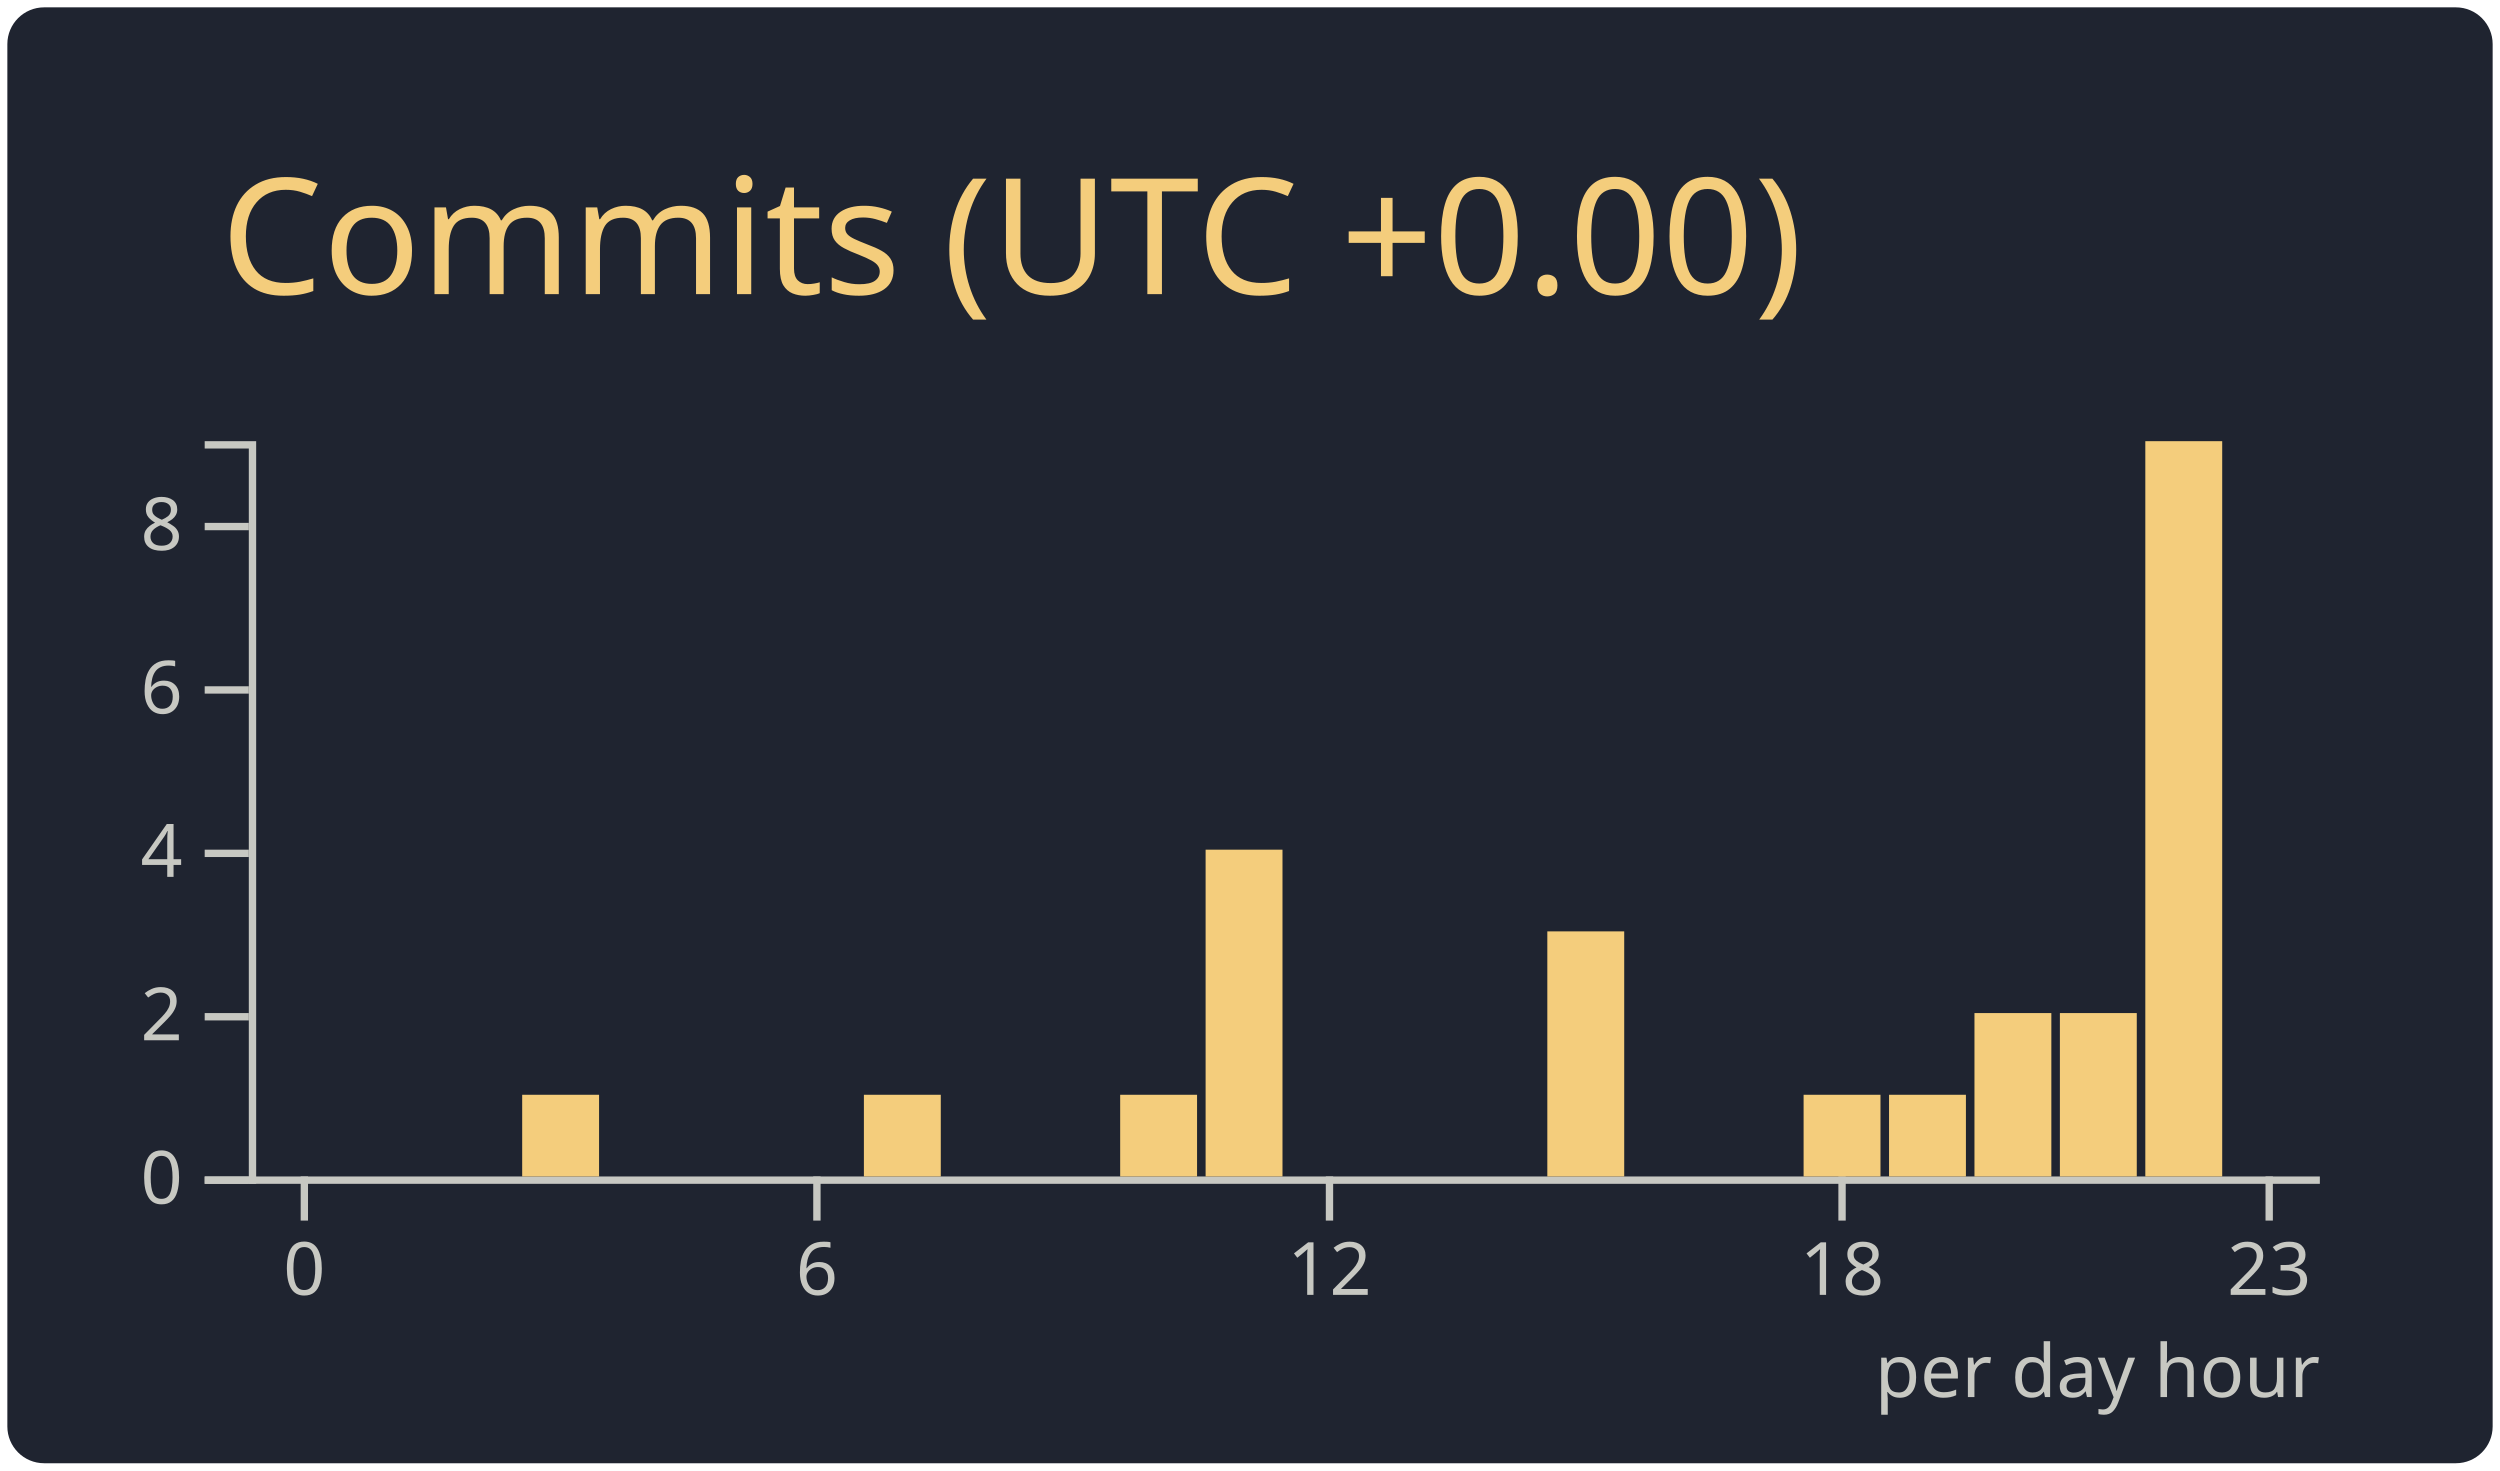
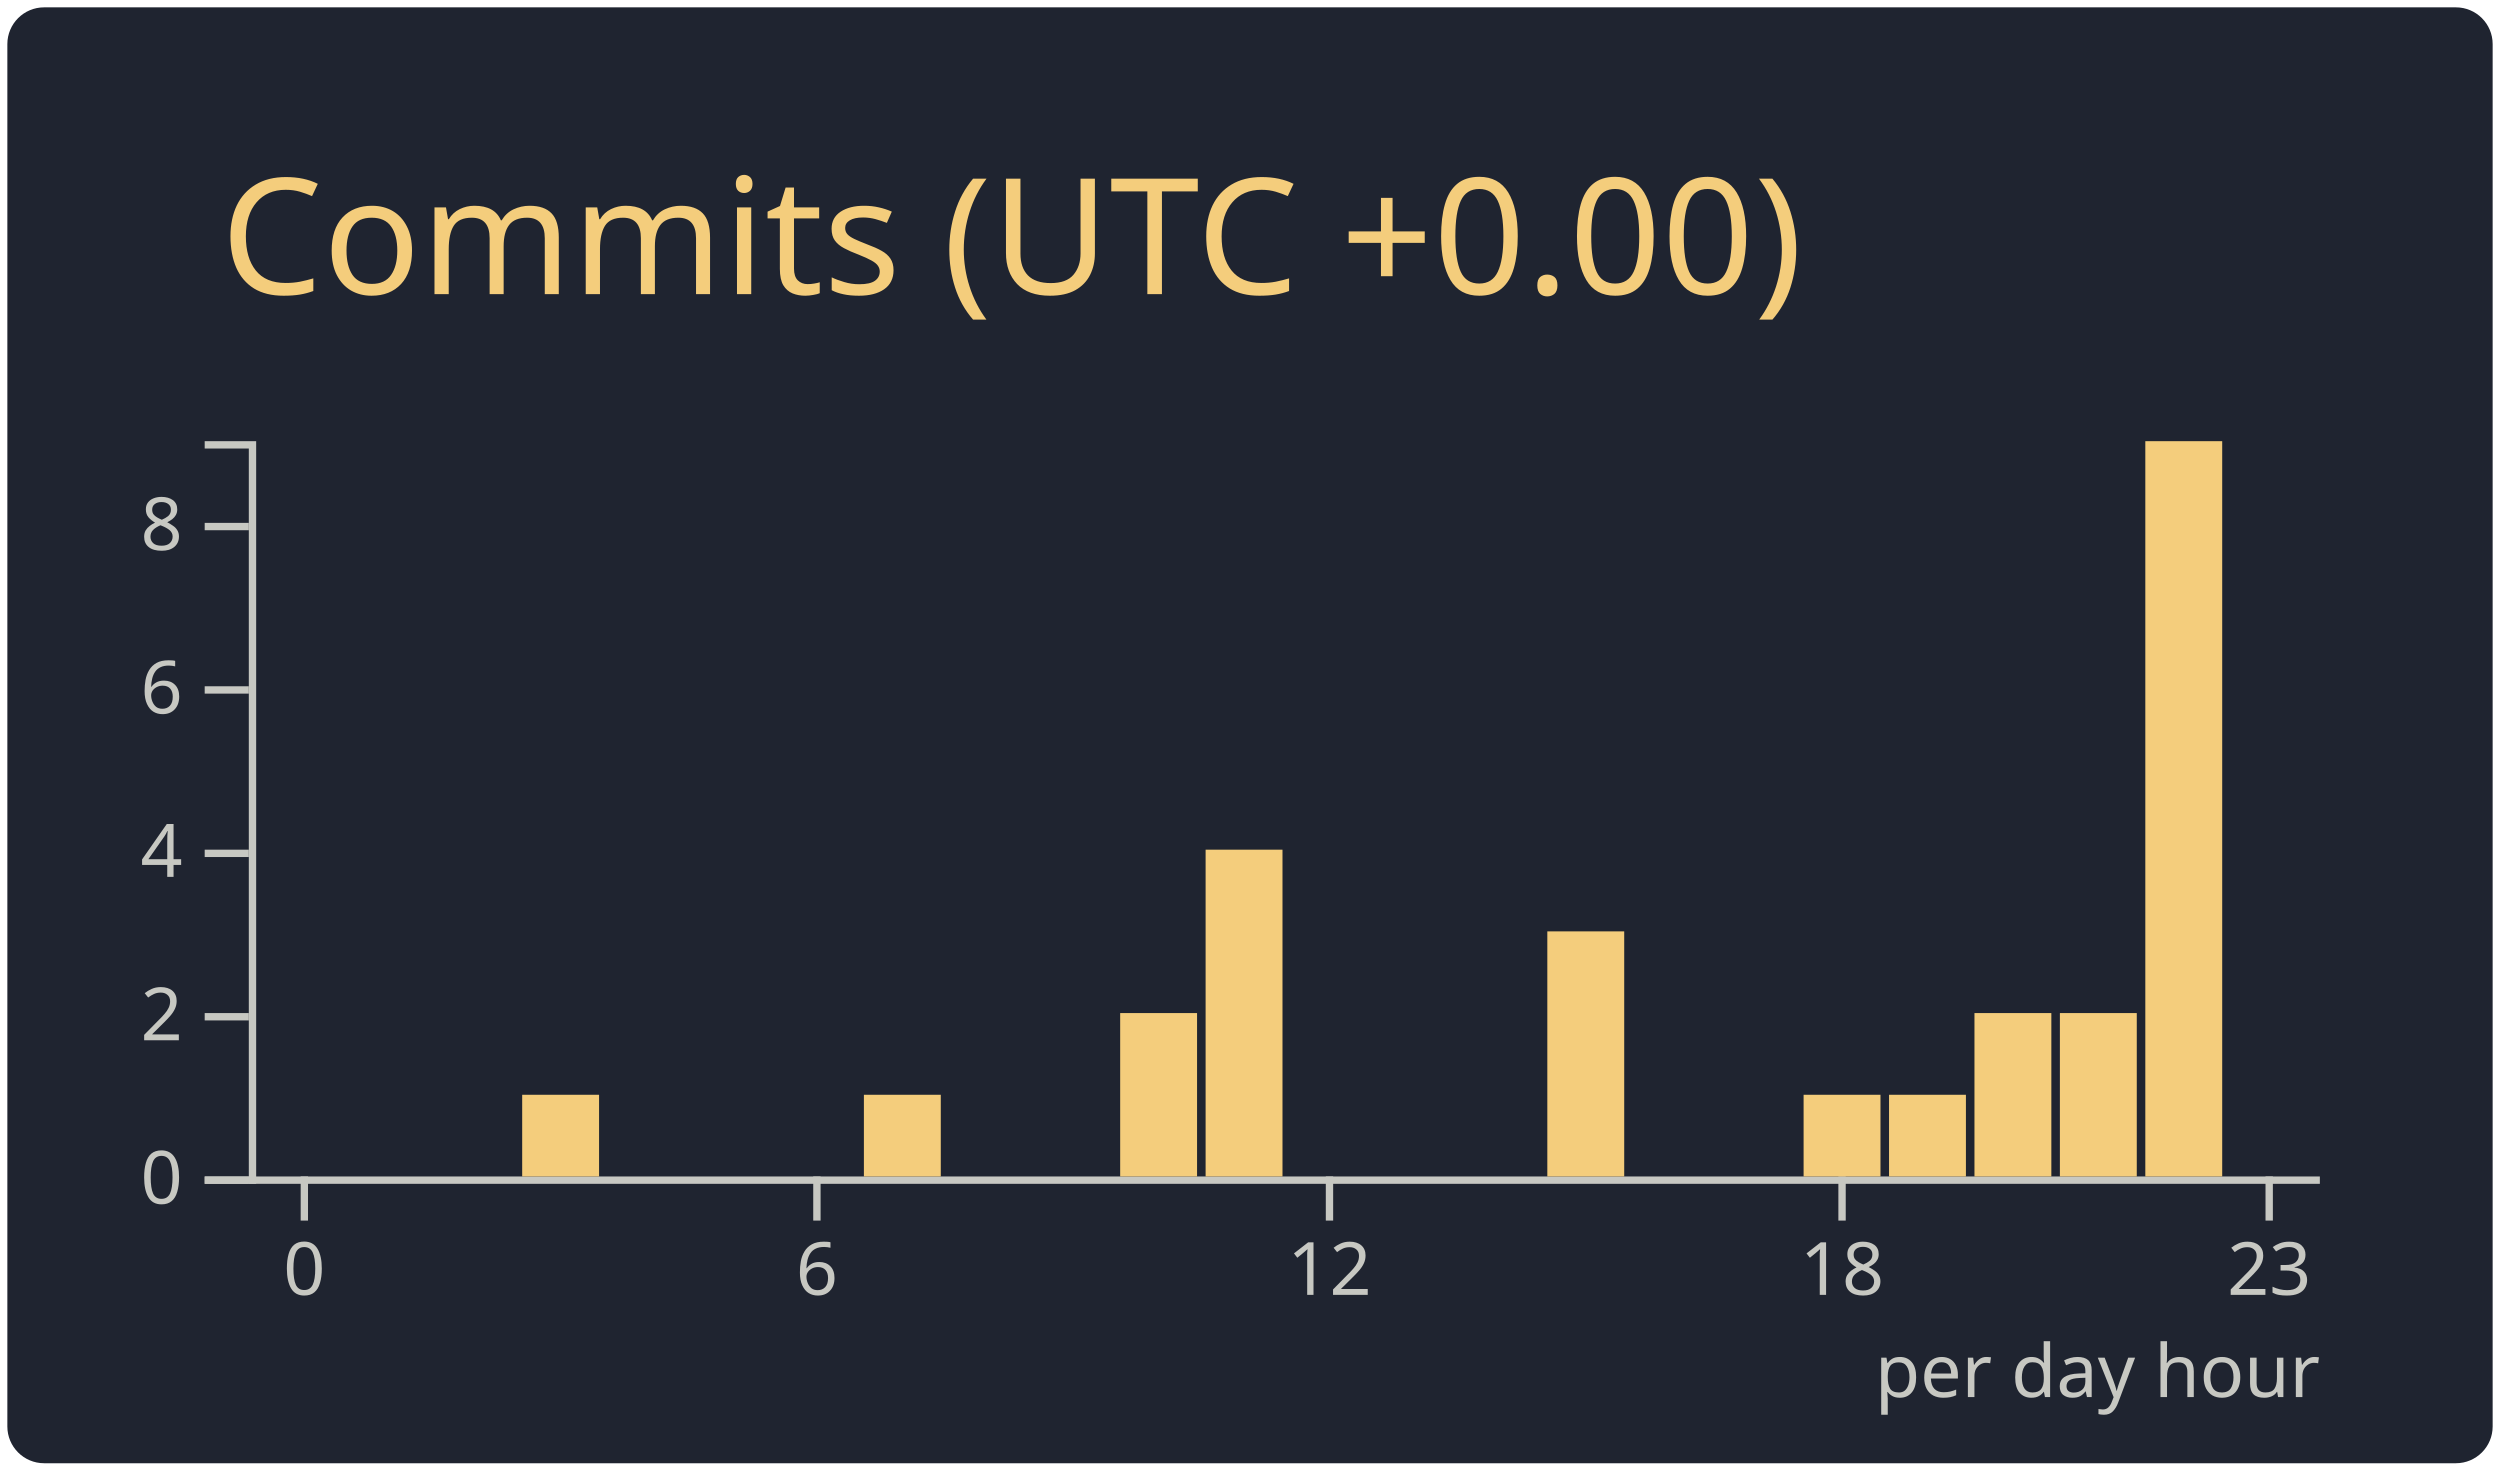
<svg xmlns="http://www.w3.org/2000/svg" width="340" height="200" viewBox="0 0 340 200">
  <style>* {
          font-family: 'Segoe UI', Ubuntu, "Helvetica Neue", Sans-Serif
        }</style>
  <g class="gpsc-root">
    <rect x="1" y="1" rx="5" ry="5" height="99%" width="99.412%" stroke="#000000" stroke-width="1" fill="#1f2430" stroke-opacity="0" />
    <text x="30" y="40" class="gpsc-item" style="--gpsc-i: 0; font-size: 22px; fill: #f4cd7c;">Commits (UTC +0.00)</text>
    <g transform="translate(0,40)">
      <g color="#f4cd7c" transform="translate(35,20)">
        <g color="#c7c8c2" transform="translate(0,100)" fill="none" font-size="10" font-family="sans-serif" text-anchor="middle">
          <path class="domain" stroke="currentColor" d="M-1.162,0.5H280.5" />
          <g class="tick" opacity="1" transform="translate(6.390041,0)">
            <line stroke="currentColor" y2="6" />
            <text fill="currentColor" y="9" dy="0.71em">0</text>
          </g>
          <g class="tick" opacity="1" transform="translate(76.09959,0)">
            <line stroke="currentColor" y2="6" />
            <text fill="currentColor" y="9" dy="0.71em">6</text>
          </g>
          <g class="tick" opacity="1" transform="translate(145.8091,0)">
            <line stroke="currentColor" y2="6" />
            <text fill="currentColor" y="9" dy="0.71em">12</text>
          </g>
          <g class="tick" opacity="1" transform="translate(215.5187,0)">
            <line stroke="currentColor" y2="6" />
            <text fill="currentColor" y="9" dy="0.71em">18</text>
          </g>
          <g class="tick" opacity="1" transform="translate(273.61,0)">
            <line stroke="currentColor" y2="6" />
            <text fill="currentColor" y="9" dy="0.71em">23</text>
          </g>
        </g>
        <g color="#c7c8c2" transform="translate(-1.161826,0)" fill="none" font-size="10" font-family="sans-serif" text-anchor="end">
          <path class="domain" stroke="currentColor" d="M-6,100.5H0.5V0.5H-6" />
          <g class="tick" opacity="1" transform="translate(0,100.5)">
            <line stroke="currentColor" x2="-6" />
            <text fill="currentColor" x="-9" dy="0.32em">0</text>
          </g>
          <g class="tick" opacity="1" transform="translate(0,78.27778)">
            <line stroke="currentColor" x2="-6" />
            <text fill="currentColor" x="-9" dy="0.32em">2</text>
          </g>
          <g class="tick" opacity="1" transform="translate(0,56.05556)">
            <line stroke="currentColor" x2="-6" />
            <text fill="currentColor" x="-9" dy="0.32em">4</text>
          </g>
          <g class="tick" opacity="1" transform="translate(0,33.83333)">
            <line stroke="currentColor" x2="-6" />
            <text fill="currentColor" x="-9" dy="0.32em">6</text>
          </g>
          <g class="tick" opacity="1" transform="translate(0,11.61111)">
            <line stroke="currentColor" x2="-6" />
            <text fill="currentColor" x="-9" dy="0.32em">8</text>
          </g>
        </g>
        <rect class="bar" style="--gpsc-i: 0;" fill="#f4cd7c" x="1.162" y="100" width="10.456" height="0" />
        <rect class="bar" style="--gpsc-i: 1;" fill="#f4cd7c" x="12.78" y="100" width="10.456" height="0" />
        <rect class="bar" style="--gpsc-i: 2;" fill="#f4cd7c" x="24.398" y="100" width="10.456" height="0" />
        <rect class="bar" style="--gpsc-i: 3;" fill="#f4cd7c" x="36.017" y="88.889" width="10.456" height="11.111" />
        <rect class="bar" style="--gpsc-i: 4;" fill="#f4cd7c" x="47.635" y="100" width="10.456" height="0" />
        <rect class="bar" style="--gpsc-i: 5;" fill="#f4cd7c" x="59.253" y="100" width="10.456" height="0" />
        <rect class="bar" style="--gpsc-i: 6;" fill="#f4cd7c" x="70.871" y="100" width="10.456" height="0" />
        <rect class="bar" style="--gpsc-i: 7;" fill="#f4cd7c" x="82.49" y="88.889" width="10.456" height="11.111" />
        <rect class="bar" style="--gpsc-i: 8;" fill="#f4cd7c" x="94.108" y="100" width="10.456" height="0" />
        <rect class="bar" style="--gpsc-i: 9;" fill="#f4cd7c" x="105.726" y="100" width="10.456" height="0" />
-         <rect class="bar" style="--gpsc-i: 10;" fill="#f4cd7c" x="117.344" y="88.889" width="10.456" height="11.111" />
+         <rect class="bar" style="--gpsc-i: 10;" fill="#f4cd7c" x="117.344" y="77.778" width="10.456" height="22.222" />
        <rect class="bar" style="--gpsc-i: 11;" fill="#f4cd7c" x="128.963" y="55.556" width="10.456" height="44.444" />
        <rect class="bar" style="--gpsc-i: 12;" fill="#f4cd7c" x="140.581" y="100" width="10.456" height="0" />
        <rect class="bar" style="--gpsc-i: 13;" fill="#f4cd7c" x="152.199" y="100" width="10.456" height="0" />
        <rect class="bar" style="--gpsc-i: 14;" fill="#f4cd7c" x="163.817" y="100" width="10.456" height="0" />
        <rect class="bar" style="--gpsc-i: 15;" fill="#f4cd7c" x="175.436" y="66.667" width="10.456" height="33.333" />
        <rect class="bar" style="--gpsc-i: 16;" fill="#f4cd7c" x="187.054" y="100" width="10.456" height="0" />
        <rect class="bar" style="--gpsc-i: 17;" fill="#f4cd7c" x="198.672" y="100" width="10.456" height="0" />
        <rect class="bar" style="--gpsc-i: 18;" fill="#f4cd7c" x="210.29" y="88.889" width="10.456" height="11.111" />
        <rect class="bar" style="--gpsc-i: 19;" fill="#f4cd7c" x="221.909" y="88.889" width="10.456" height="11.111" />
        <rect class="bar" style="--gpsc-i: 20;" fill="#f4cd7c" x="233.527" y="77.778" width="10.456" height="22.222" />
        <rect class="bar" style="--gpsc-i: 21;" fill="#f4cd7c" x="245.145" y="77.778" width="10.456" height="22.222" />
        <rect class="bar" style="--gpsc-i: 22;" fill="#f4cd7c" x="256.763" y="0" width="10.456" height="100" />
        <rect class="bar" style="--gpsc-i: 23;" fill="#f4cd7c" x="268.382" y="100" width="10.456" height="0" />
        <g>
          <text y="130" x="220" style="fill: #c7c8c2; font-size: 10px;">per day hour</text>
        </g>
      </g>
    </g>
  </g>
</svg>
